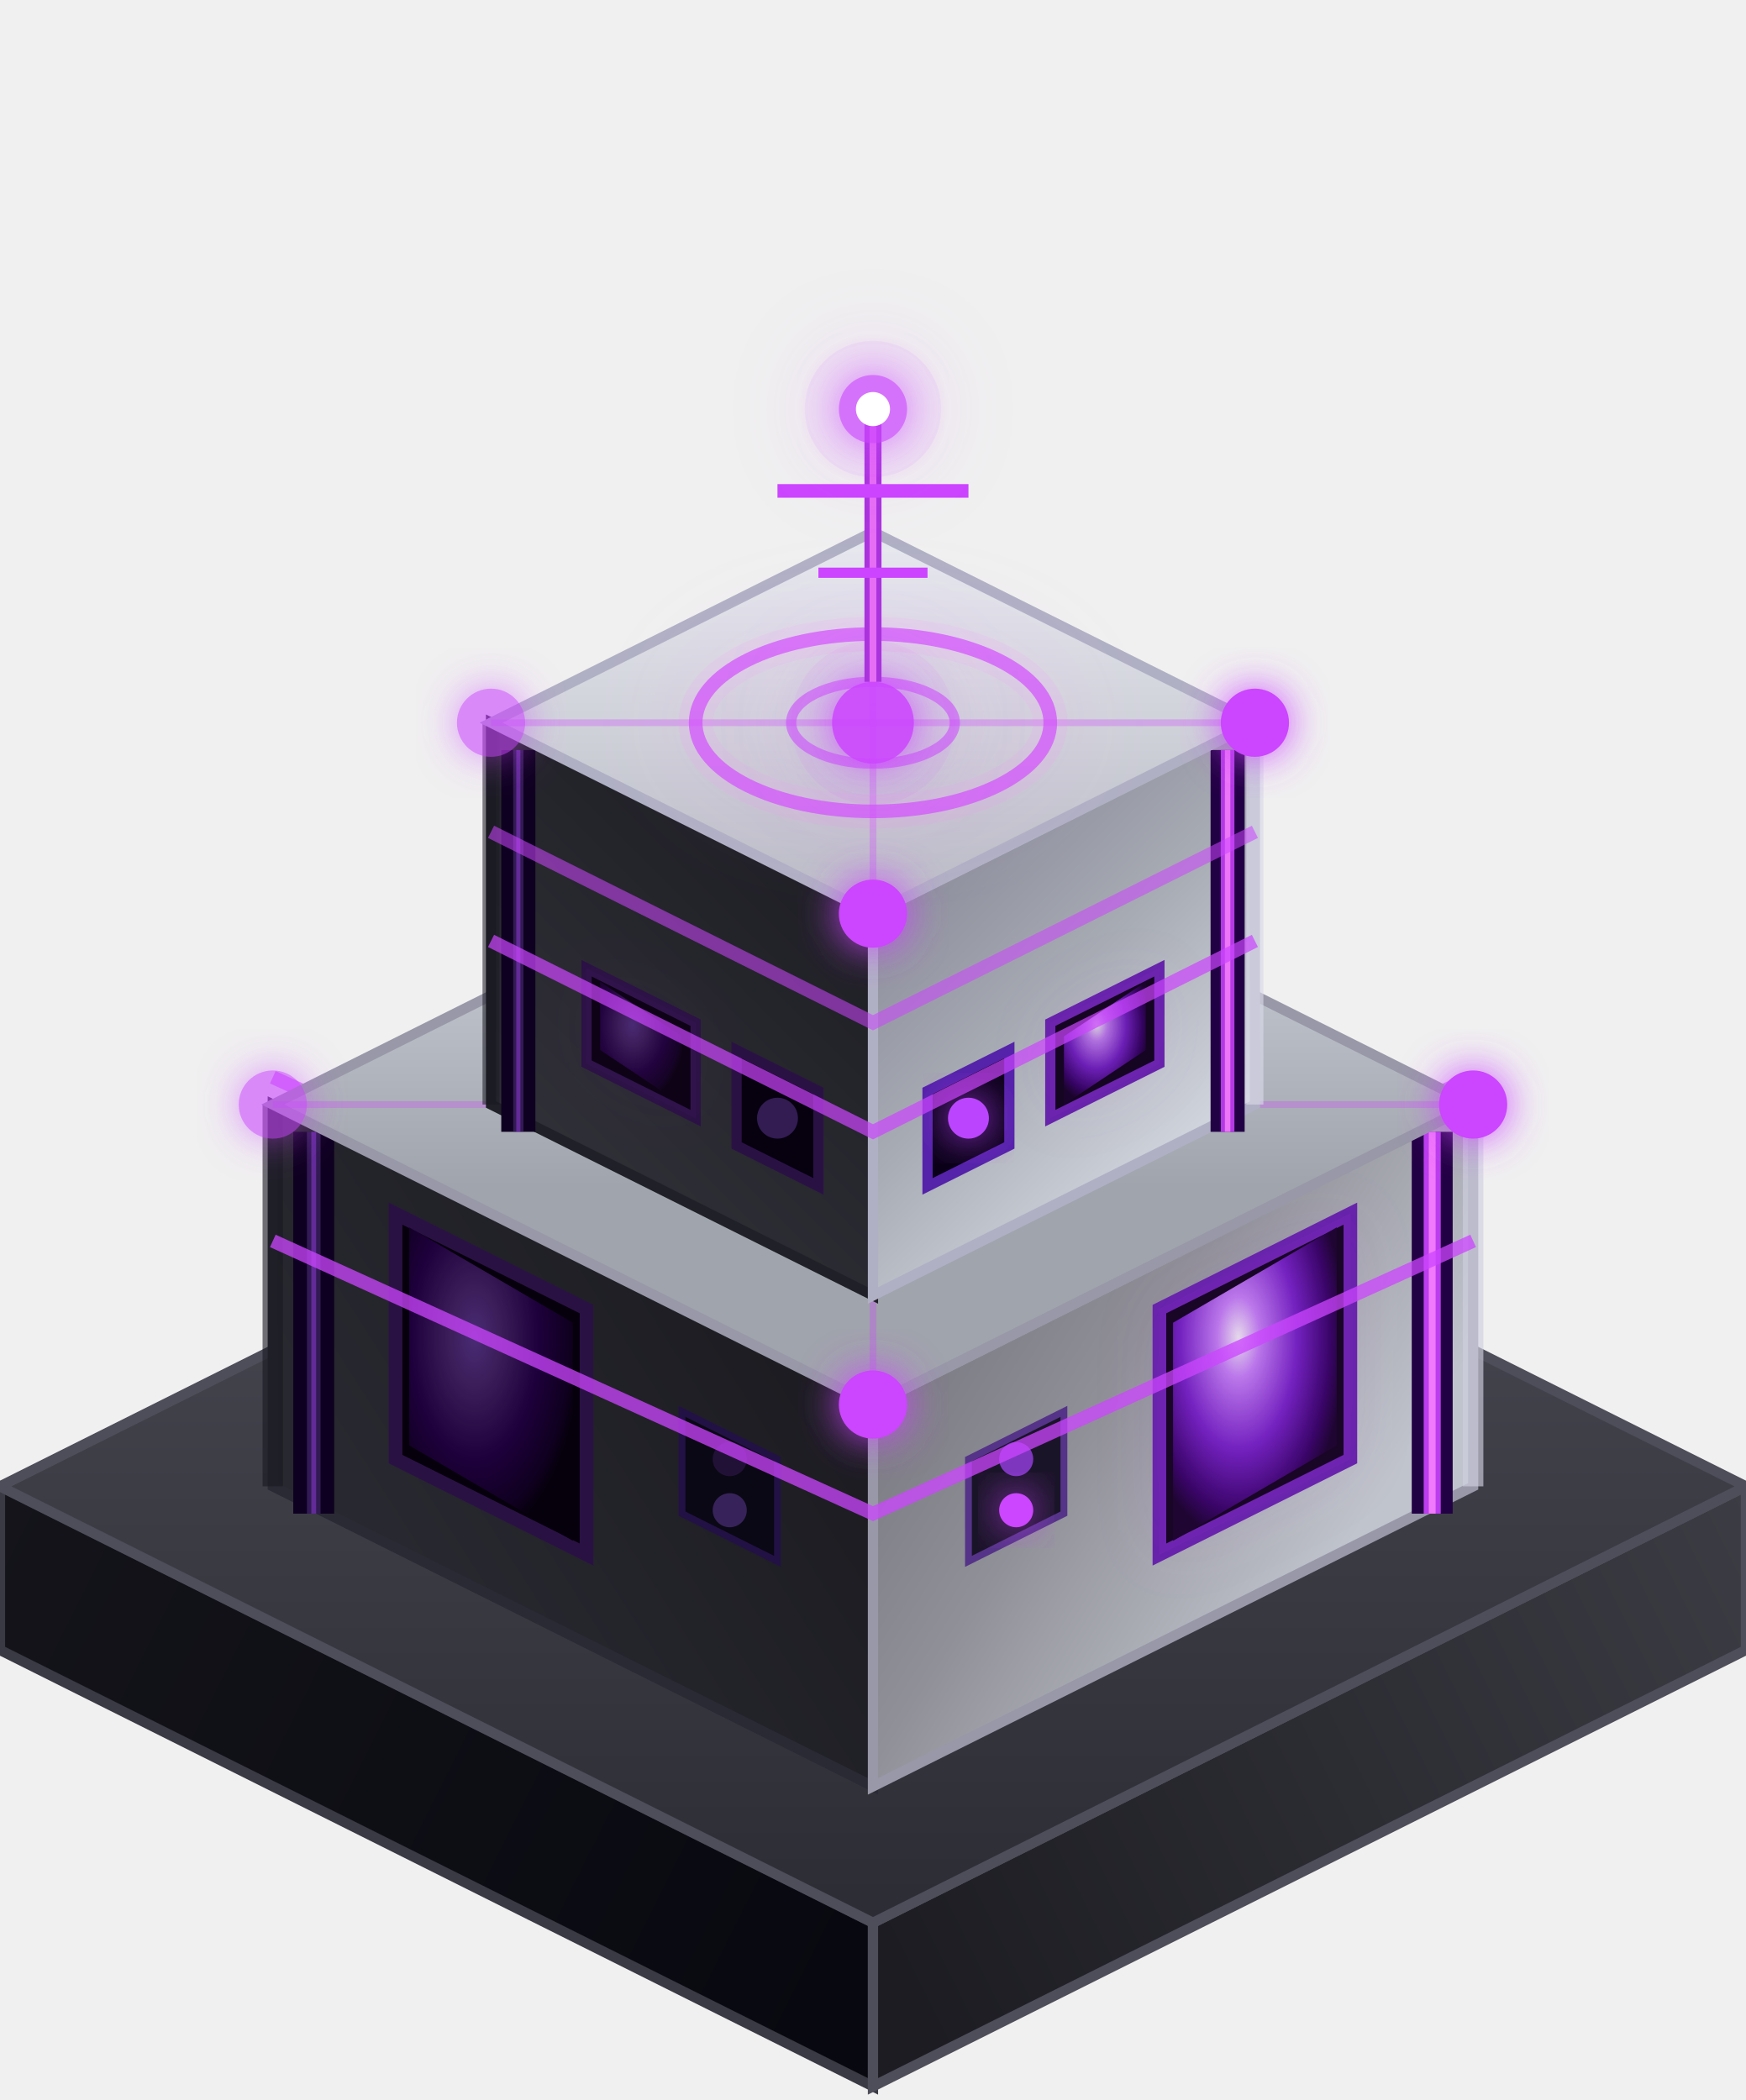
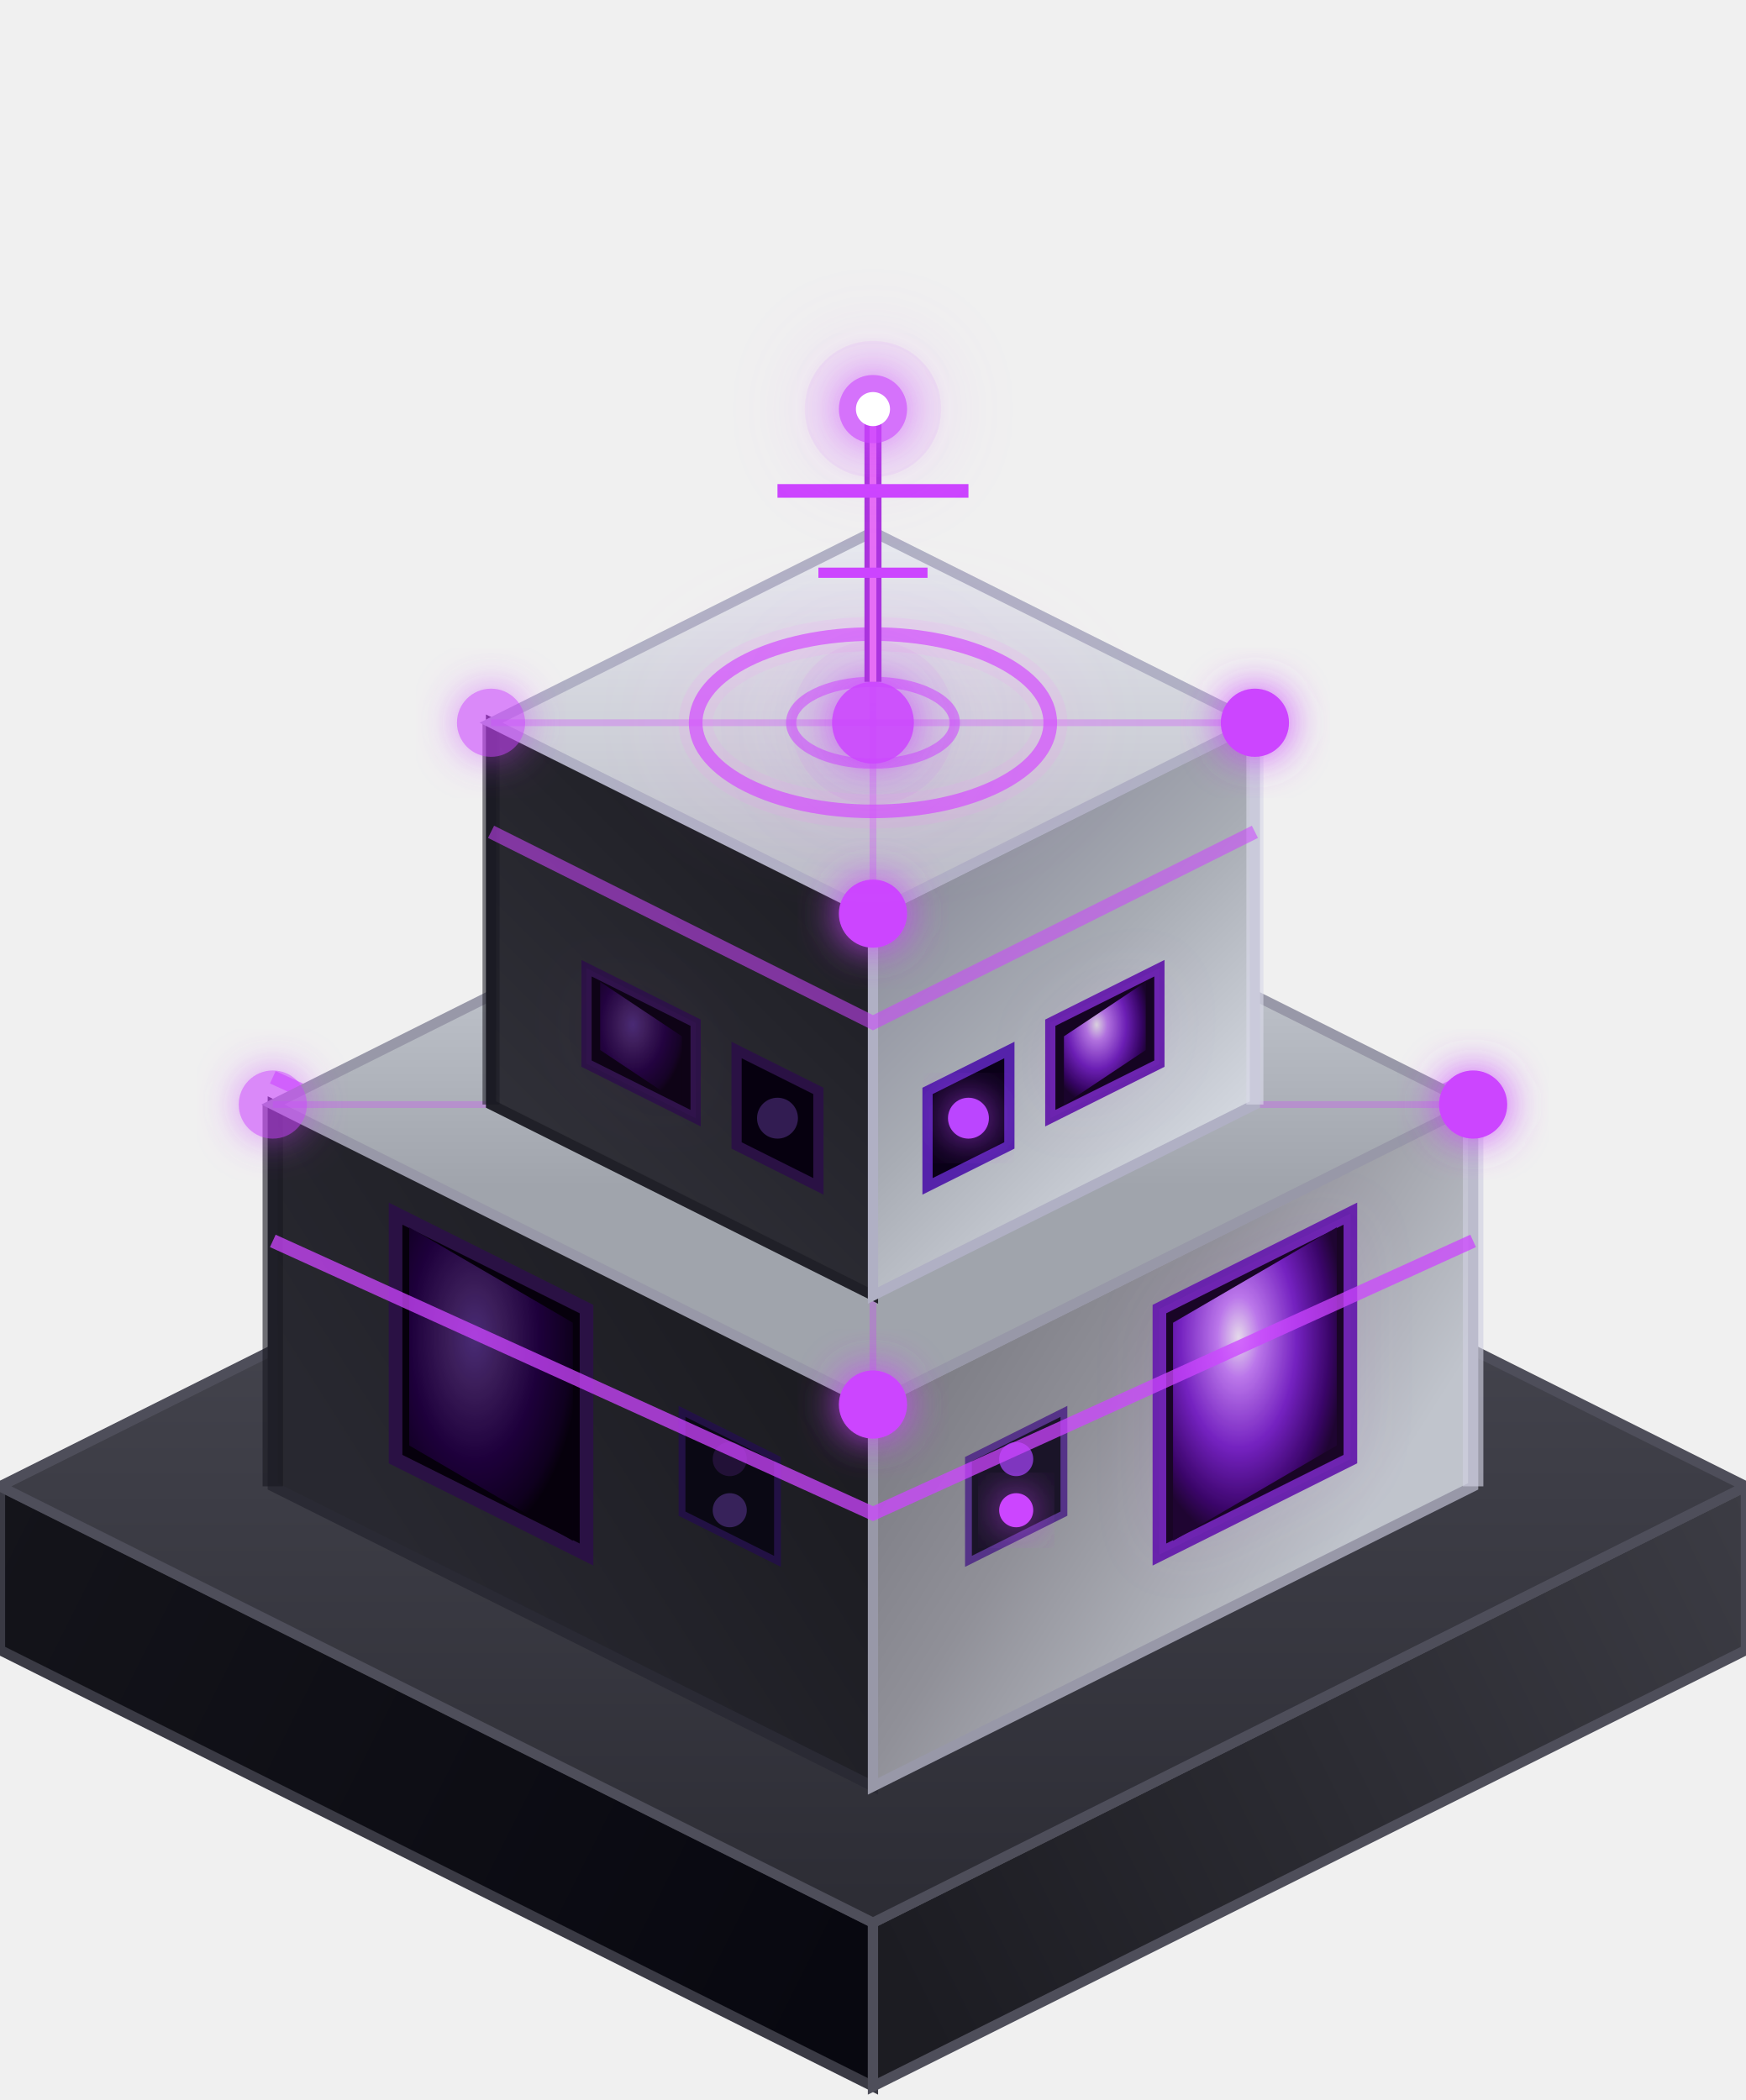
<svg xmlns="http://www.w3.org/2000/svg" viewBox="-128 -178 256 308" width="256" height="308">
  <defs>
    <linearGradient id="fR" gradientUnits="userSpaceOnUse" x1="128" y1="40" x2="0" y2="104">
      <stop offset="0%" stop-color="#3c3c44" />
      <stop offset="100%" stop-color="#1c1c22" />
    </linearGradient>
    <linearGradient id="fL" gradientUnits="userSpaceOnUse" x1="-128" y1="40" x2="0" y2="104">
      <stop offset="0%" stop-color="#14141a" />
      <stop offset="100%" stop-color="#080810" />
    </linearGradient>
    <linearGradient id="fT" gradientUnits="userSpaceOnUse" x1="0" y1="-24" x2="0" y2="104">
      <stop offset="0%" stop-color="#4e4e58" />
      <stop offset="100%" stop-color="#2c2c34" />
    </linearGradient>
    <linearGradient id="lR" gradientUnits="userSpaceOnUse" x1="88" y1="0" x2="0" y2="-56">
      <stop offset="0%" stop-color="#c0c4cc" />
      <stop offset="40%" stop-color="#909098" />
      <stop offset="100%" stop-color="#606068" />
    </linearGradient>
    <linearGradient id="lL" gradientUnits="userSpaceOnUse" x1="-88" y1="0" x2="0" y2="-56">
      <stop offset="0%" stop-color="#282830" />
      <stop offset="100%" stop-color="#141418" />
    </linearGradient>
    <linearGradient id="lT" gradientUnits="userSpaceOnUse" x1="0" y1="-80" x2="0" y2="-24">
      <stop offset="0%" stop-color="#d8dce4" />
      <stop offset="100%" stop-color="#a0a4ac" />
    </linearGradient>
    <linearGradient id="uR" gradientUnits="userSpaceOnUse" x1="56" y1="-44" x2="0" y2="-100">
      <stop offset="0%" stop-color="#d4d8e0" />
      <stop offset="40%" stop-color="#a8acb4" />
      <stop offset="100%" stop-color="#78788a" />
    </linearGradient>
    <linearGradient id="uL" gradientUnits="userSpaceOnUse" x1="-56" y1="-44" x2="0" y2="-100">
      <stop offset="0%" stop-color="#303038" />
      <stop offset="100%" stop-color="#18181e" />
    </linearGradient>
    <linearGradient id="uT" gradientUnits="userSpaceOnUse" x1="0" y1="-128" x2="0" y2="-72">
      <stop offset="0%" stop-color="#e8eaf0" />
      <stop offset="100%" stop-color="#b8bac4" />
    </linearGradient>
    <radialGradient id="reactor" cx="40%" cy="35%" r="65%">
      <stop offset="0%" stop-color="#ffffff" />
      <stop offset="20%" stop-color="#cc88ff" />
      <stop offset="55%" stop-color="#7722cc" />
      <stop offset="85%" stop-color="#330066" />
      <stop offset="100%" stop-color="#110022" />
    </radialGradient>
    <radialGradient id="reactorDim" cx="40%" cy="35%" r="65%">
      <stop offset="0%" stop-color="#553388" />
      <stop offset="25%" stop-color="#442266" />
      <stop offset="60%" stop-color="#220044" />
      <stop offset="90%" stop-color="#110022" />
      <stop offset="100%" stop-color="#06000c" />
    </radialGradient>
    <linearGradient id="conduit" gradientUnits="userSpaceOnUse" x1="0" y1="0" x2="0" y2="-130">
      <stop offset="0%" stop-color="#cc44ff" />
      <stop offset="50%" stop-color="#8822cc" />
      <stop offset="100%" stop-color="#441188" />
    </linearGradient>
    <filter id="glow" x="-60%" y="-60%" width="220%" height="220%">
      <feGaussianBlur stdDeviation="3" result="blur" />
      <feMerge>
        <feMergeNode in="blur" />
        <feMergeNode in="SourceGraphic" />
      </feMerge>
    </filter>
    <filter id="coreglow" x="-80%" y="-80%" width="260%" height="260%">
      <feGaussianBlur stdDeviation="5" result="blur" />
      <feMerge>
        <feMergeNode in="blur" />
        <feMergeNode in="SourceGraphic" />
      </feMerge>
    </filter>
    <filter id="softglow" x="-80%" y="-80%" width="260%" height="260%">
      <feGaussianBlur stdDeviation="6" result="blur" />
      <feMerge>
        <feMergeNode in="blur" />
        <feMergeNode in="SourceGraphic" />
      </feMerge>
    </filter>
  </defs>
  <polygon points="-128,64 0,128 0,104 -128,40" fill="url(#fL)" stroke="#3a3a44" stroke-width="1.5" />
  <polygon points="128,64 0,128 0,104 128,40" fill="url(#fR)" stroke="#4e4e5a" stroke-width="1.5" />
  <polygon points="0,-24 128,40 0,104 -128,40" fill="url(#fT)" stroke="#4e4e5a" stroke-width="1.5" />
  <g transform="translate(0, 20)">
    <polygon points="-88,20 0,64 0,8 -88,-36" fill="url(#lL)" stroke="#2a2a34" stroke-width="1.5" />
    <line x1="-88" y1="20" x2="-88" y2="-36" stroke="#181820" stroke-width="3" opacity="0.6" />
    <polygon points="-70,16 -42,30 -42,-6 -70,-20" fill="#06000c" stroke="#2a1144" stroke-width="2" />
    <polygon points="-68,14 -44,28 -44,-4 -68,-18" fill="url(#reactorDim)" opacity="0.85" />
    <polygon points="-28,24 -14,31 -14,16 -28,9" fill="#0a0814" stroke="#221144" stroke-width="1" />
    <circle cx="-21" cy="23.5" r="2.5" fill="#553388" opacity="0.6" />
    <circle cx="-21" cy="16" r="2.5" fill="#3a1a5a" opacity="0.5" />
-     <line x1="-82" y1="24" x2="-82" y2="-32" stroke="#0e0020" stroke-width="6" />
-     <line x1="-82" y1="24" x2="-82" y2="-32" stroke="#553388" stroke-width="2" opacity="0.5" />
-     <line x1="-82" y1="24" x2="-82" y2="-32" stroke="#aa44ff" stroke-width="0.7" opacity="0.4" />
    <polygon points="88,20 0,64 0,8 88,-36" fill="url(#lR)" stroke="#9898a8" stroke-width="1.5" />
    <line x1="88" y1="20" x2="88" y2="-36" stroke="#d0d0e0" stroke-width="3" opacity="0.65" />
    <polygon points="70,16 42,30 42,-6 70,-20" fill="#0a0014" stroke="#6622aa" stroke-width="2" />
    <polygon points="68,14 44,28 44,-4 68,-18" fill="url(#reactor)" opacity="0.9" />
    <polygon points="70,16 42,30 42,-6 70,-20" fill="#cc44ff" opacity="0.08" filter="url(#coreglow)" />
    <polygon points="28,24 14,31 14,16 28,9" fill="#1a1428" stroke="#553388" stroke-width="1" />
    <circle cx="21" cy="23.5" r="2.5" fill="#cc44ff" filter="url(#glow)" />
    <circle cx="21" cy="16" r="2.5" fill="#aa44ff" opacity="0.7" />
-     <line x1="82" y1="24" x2="82" y2="-32" stroke="#220044" stroke-width="6" />
-     <line x1="82" y1="24" x2="82" y2="-32" stroke="#cc44ff" stroke-width="2.5" opacity="0.9" />
-     <line x1="82" y1="24" x2="82" y2="-32" stroke="#ff88ff" stroke-width="1" opacity="0.8" />
-     <line x1="82" y1="24" x2="82" y2="-32" stroke="#cc44ff" stroke-width="8" opacity="0.15" filter="url(#coreglow)" />
    <polyline points="88,-16 0,24 -88,-16" stroke="#cc44ff" stroke-width="2" fill="none" opacity="0.75" />
    <polyline points="88,-40 0,0  -88,-40" stroke="#cc44ff" stroke-width="2" fill="none" opacity="0.6" />
    <polygon points="0,-80 88,-36 0,8 -88,-36" fill="url(#lT)" stroke="#9898a8" stroke-width="1.5" />
    <line x1="0" y1="-80" x2="0" y2="8" stroke="#cc44ff" stroke-width="1" opacity="0.3" />
    <line x1="-88" y1="-36" x2="88" y2="-36" stroke="#cc44ff" stroke-width="1" opacity="0.3" />
    <circle cx="88" cy="-36" r="5" fill="#cc44ff" filter="url(#glow)" />
    <circle cx="-88" cy="-36" r="5" fill="#cc44ff" filter="url(#glow)" opacity="0.6" />
    <circle cx="0" cy="8" r="5" fill="#cc44ff" filter="url(#glow)" />
  </g>
  <g transform="translate(0, 28)">
    <polygon points="-56,-44 0,-16 0,-72 -56,-100" fill="url(#uL)" stroke="#202028" stroke-width="1.5" />
    <line x1="-56" y1="-44" x2="-56" y2="-100" stroke="#181820" stroke-width="2.5" opacity="0.55" />
-     <line x1="-52" y1="-40" x2="-52" y2="-96" stroke="#0e0020" stroke-width="5" />
-     <line x1="-52" y1="-40" x2="-52" y2="-96" stroke="#553388" stroke-width="1.5" opacity="0.5" />
-     <line x1="-52" y1="-40" x2="-52" y2="-96" stroke="#aa44ff" stroke-width="0.6" opacity="0.4" />
    <polygon points="-42,-50 -26,-42 -26,-56 -42,-64" fill="#06000c" stroke="#2a1144" stroke-width="1.5" />
    <polygon points="-40,-52 -28,-44 -28,-54 -40,-62" fill="url(#reactorDim)" opacity="0.8" />
    <polygon points="-42,-50 -26,-42 -26,-56 -42,-64" fill="#cc44ff" opacity="0.04" filter="url(#coreglow)" />
    <polygon points="-20,-38 -8,-32 -8,-46 -20,-52" fill="#06000f" stroke="#2a1144" stroke-width="1.5" />
    <circle cx="-14" cy="-42" r="3" fill="#553388" opacity="0.55" />
    <polygon points="56,-44 0,-16 0,-72 56,-100" fill="url(#uR)" stroke="#b0b0c4" stroke-width="1.5" />
    <line x1="56" y1="-44" x2="56" y2="-100" stroke="#d8d8e8" stroke-width="2.5" opacity="0.65" />
-     <line x1="52" y1="-40" x2="52" y2="-96" stroke="#220044" stroke-width="5" />
-     <line x1="52" y1="-40" x2="52" y2="-96" stroke="#cc44ff" stroke-width="2" opacity="0.85" />
-     <line x1="52" y1="-40" x2="52" y2="-96" stroke="#ff88ff" stroke-width="0.8" opacity="0.75" />
-     <line x1="52" y1="-40" x2="52" y2="-96" stroke="#cc44ff" stroke-width="7" opacity="0.12" filter="url(#coreglow)" />
    <polygon points="42,-50 26,-42 26,-56 42,-64" fill="#0a0014" stroke="#6622aa" stroke-width="1.5" />
    <polygon points="40,-52 28,-44 28,-54 40,-62" fill="url(#reactor)" opacity="0.85" />
    <polygon points="42,-50 26,-42 26,-56 42,-64" fill="#cc44ff" opacity="0.06" filter="url(#coreglow)" />
    <polygon points="20,-38 8,-32 8,-46 20,-52" fill="#0a0018" stroke="#5522aa" stroke-width="1.5" />
    <circle cx="14" cy="-42" r="3" fill="#bb44ff" filter="url(#glow)" />
-     <polyline points="56,-68 0,-40 -56,-68" stroke="#cc44ff" stroke-width="2" fill="none" opacity="0.7" />
    <polyline points="56,-84 0,-56 -56,-84" stroke="#cc44ff" stroke-width="2" fill="none" opacity="0.55" />
    <polygon points="0,-128 56,-100 0,-72 -56,-100" fill="url(#uT)" stroke="#b0b0c4" stroke-width="1.5" />
    <line x1="0" y1="-128" x2="0" y2="-72" stroke="#cc44ff" stroke-width="1" opacity="0.3" />
    <line x1="-56" y1="-100" x2="56" y2="-100" stroke="#cc44ff" stroke-width="1" opacity="0.3" />
    <circle cx="56" cy="-100" r="5" fill="#cc44ff" filter="url(#glow)" />
    <circle cx="-56" cy="-100" r="5" fill="#cc44ff" filter="url(#glow)" opacity="0.6" />
    <circle cx="0" cy="-72" r="5" fill="#cc44ff" filter="url(#glow)" />
    <g transform="translate(0, 28)">
      <ellipse cx="0" cy="-128" rx="26" ry="13" fill="none" stroke="#cc44ff" stroke-width="2" opacity="0.7" />
      <ellipse cx="0" cy="-128" rx="26" ry="13" fill="none" stroke="#ff88ff" stroke-width="5" opacity="0.15" filter="url(#softglow)" />
      <ellipse cx="0" cy="-128" rx="12" ry="6" fill="none" stroke="#cc44ff" stroke-width="1.5" opacity="0.55" />
      <circle cx="0" cy="-128" r="6" fill="#cc44ff" opacity="0.9" filter="url(#glow)" />
      <circle cx="0" cy="-128" r="12" fill="#cc44ff" opacity="0.1" filter="url(#softglow)" />
      <line x1="0" y1="-134" x2="0" y2="-174" stroke="#aa33dd" stroke-width="2.5" />
      <line x1="0" y1="-134" x2="0" y2="-174" stroke="#ff88ff" stroke-width="1" opacity="0.7" />
      <line x1="-14" y1="-162" x2="14" y2="-162" stroke="#cc44ff" stroke-width="2" />
      <line x1="-8" y1="-150" x2="8" y2="-150" stroke="#cc44ff" stroke-width="1.5" />
      <circle cx="0" cy="-174" r="10" fill="#cc44ff" opacity="0.12" filter="url(#softglow)" />
      <circle cx="0" cy="-174" r="5" fill="#cc44ff" opacity="0.7" filter="url(#glow)" />
      <circle cx="0" cy="-174" r="2.5" fill="#ffffff" />
    </g>
  </g>
</svg>
